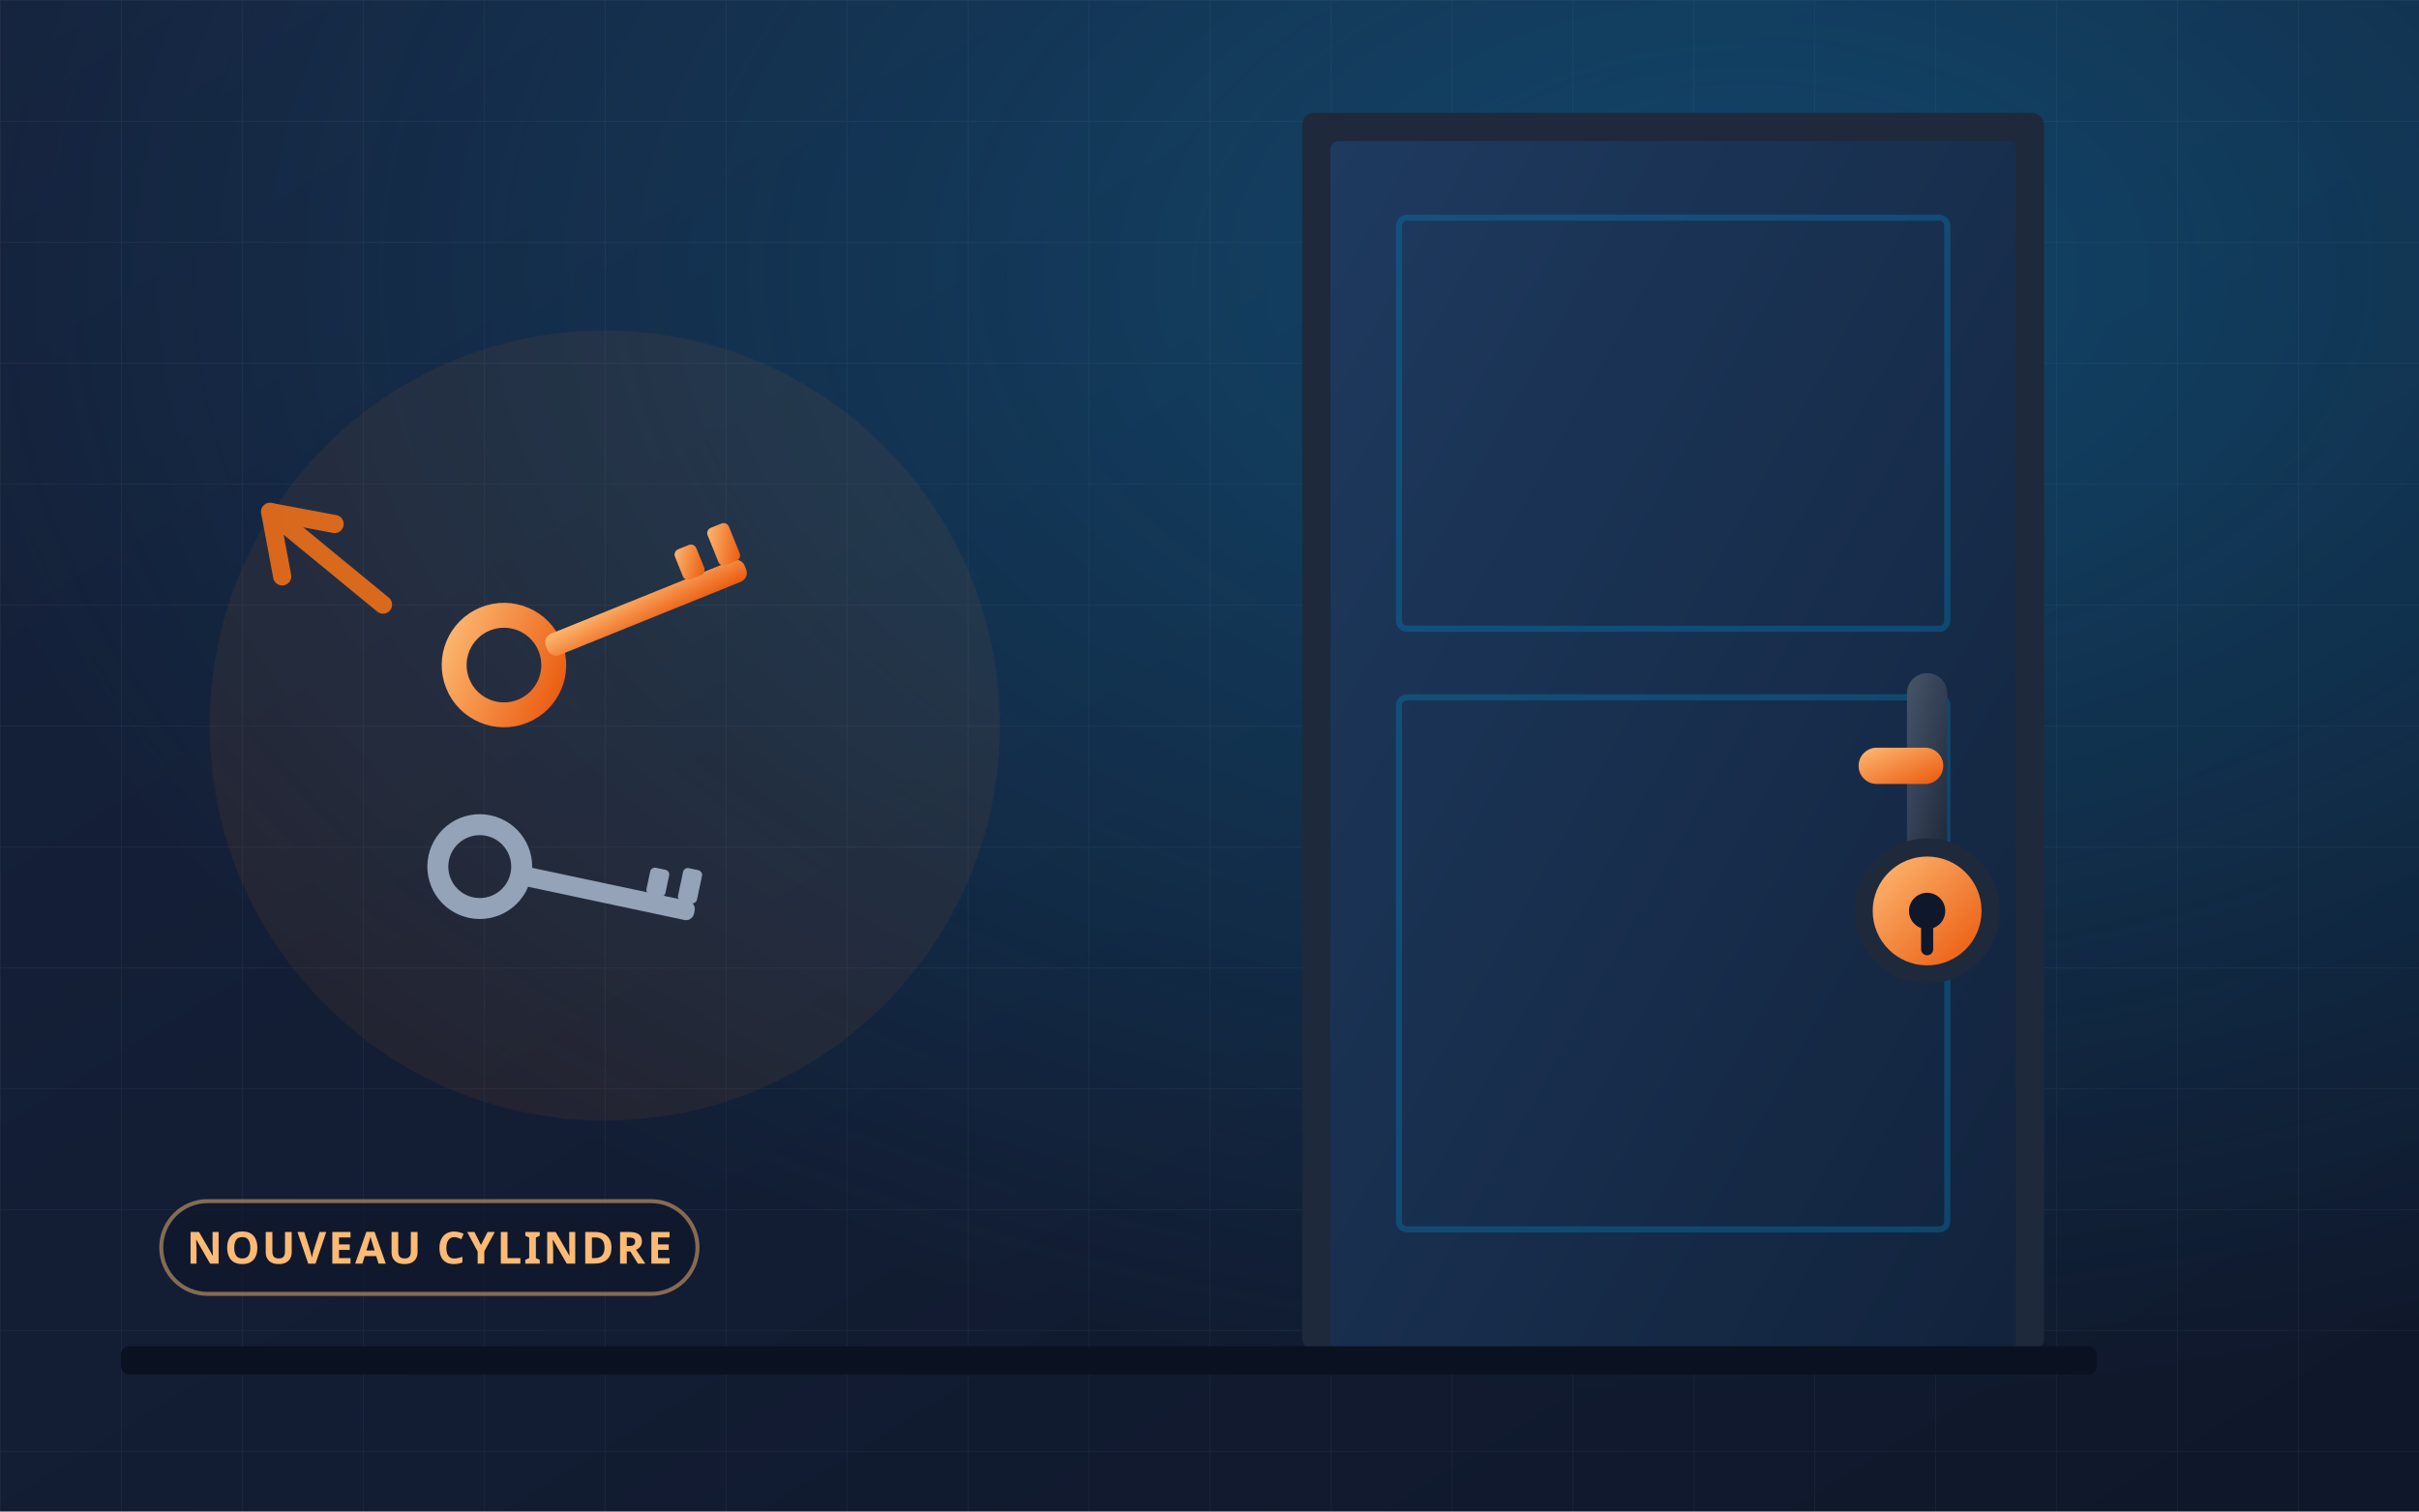
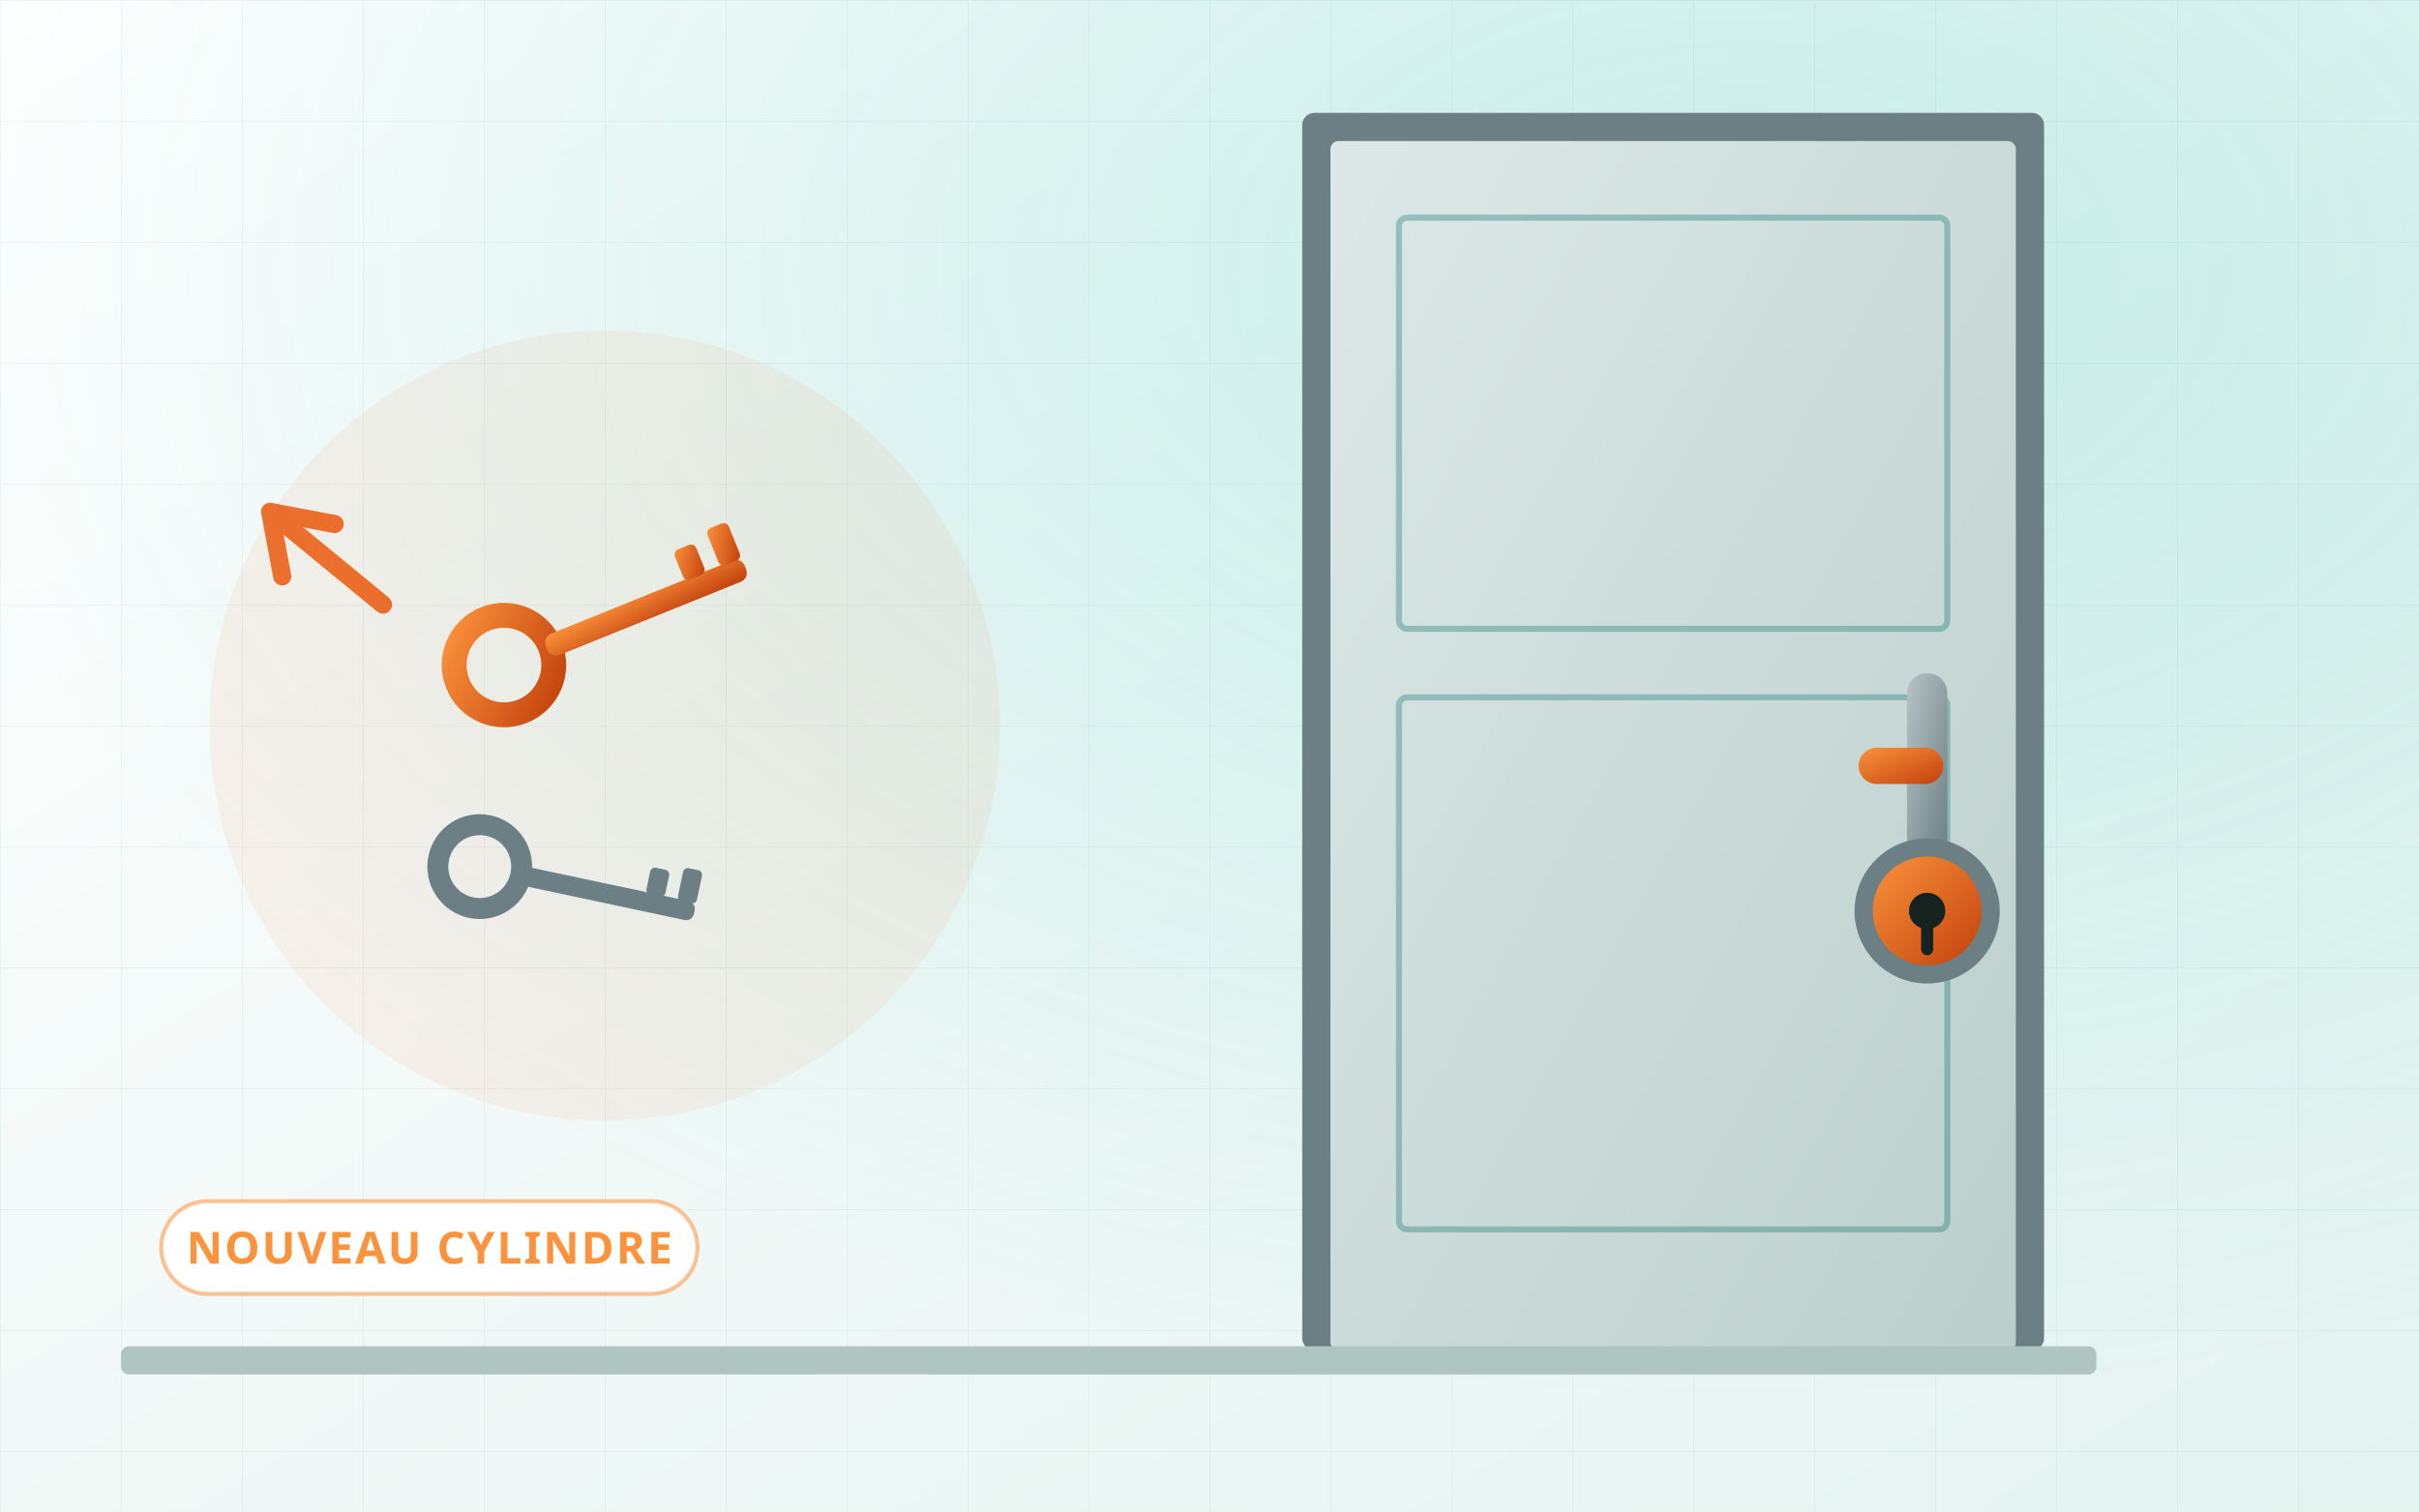
<svg xmlns="http://www.w3.org/2000/svg" viewBox="0 0 1200 750" width="1200" height="750" role="img" aria-label="Trousseau de clés perdu et remplacement du cylindre de la porte">
  <defs>
    <linearGradient id="fond" x1="0" y1="0" x2="1" y2="1">
-       <stop offset="0" stop-color="#16233D" />
-       <stop offset="1" stop-color="#0F172A" />
+       <stop offset="0" stop-color="#FFFFFF" />
+       <stop offset="1" stop-color="#E4F3F0" />
    </linearGradient>
    <radialGradient id="halo" cx="0.72" cy="0.18" r="0.75">
-       <stop offset="0" stop-color="#0EA5E9" stop-opacity="0.30" />
-       <stop offset="1" stop-color="#0EA5E9" stop-opacity="0" />
+       <stop offset="0" stop-color="#14B8A6" stop-opacity="0.20" />
+       <stop offset="1" stop-color="#14B8A6" stop-opacity="0" />
    </radialGradient>
    <linearGradient id="acier" x1="0" y1="0" x2="1" y2="1">
-       <stop offset="0" stop-color="#475569" />
-       <stop offset="1" stop-color="#1E293B" />
+       <stop offset="0" stop-color="#B7C4C6" />
+       <stop offset="1" stop-color="#6B7F84" />
    </linearGradient>
    <linearGradient id="cuivre" x1="0" y1="0" x2="1" y2="1">
-       <stop offset="0" stop-color="#FDBA74" />
-       <stop offset="1" stop-color="#EA580C" />
+       <stop offset="0" stop-color="#FB923C" />
+       <stop offset="1" stop-color="#C2410C" />
    </linearGradient>
    <linearGradient id="porte" x1="0" y1="0" x2="1" y2="1">
-       <stop offset="0" stop-color="#1E3A5F" />
-       <stop offset="1" stop-color="#12233C" />
+       <stop offset="0" stop-color="#DCE8E7" />
+       <stop offset="1" stop-color="#BCCFCC" />
    </linearGradient>
    <pattern id="grille" width="60" height="60" patternUnits="userSpaceOnUse">
-       <path d="M60 0H0V60" fill="none" stroke="#ffffff" stroke-opacity="0.04" stroke-width="1" />
+       <path d="M60 0H0V60" fill="none" stroke="#0F766E" stroke-opacity="0.06" stroke-width="1" />
    </pattern>
  </defs>
  <rect width="1200" height="750" fill="url(#fond)" />
  <rect width="1200" height="750" fill="url(#grille)" />
  <rect width="1200" height="750" fill="url(#halo)" />
-   <rect x="646" y="56" width="368" height="614" rx="6" fill="#1E293B" />
+   <rect x="646" y="56" width="368" height="614" rx="6" fill="#6B7F84" />
  <g>
    <rect x="660" y="70" width="340" height="600" rx="4" fill="url(#porte)" />
-     <rect x="694" y="108" width="272" height="204" rx="4" fill="none" stroke="#0284C7" stroke-opacity="0.34" stroke-width="3" />
-     <rect x="694" y="346" width="272" height="264" rx="4" fill="none" stroke="#0284C7" stroke-opacity="0.34" stroke-width="3" />
+     <rect x="694" y="108" width="272" height="204" rx="4" fill="none" stroke="#0F766E" stroke-opacity="0.34" stroke-width="3" />
+     <rect x="694" y="346" width="272" height="264" rx="4" fill="none" stroke="#0F766E" stroke-opacity="0.34" stroke-width="3" />
  </g>
  <rect x="946" y="334" width="20" height="92" rx="10" fill="url(#acier)" />
  <rect x="922" y="371" width="42" height="18" rx="9" fill="url(#cuivre)" />
-   <circle cx="956" cy="452" r="36" fill="#1E293B" />
+   <circle cx="956" cy="452" r="36" fill="#6B7F84" />
  <circle cx="956" cy="452" r="27" fill="url(#cuivre)" />
-   <circle cx="956" cy="452" r="9" fill="#0F172A" />
-   <rect x="953" y="452" width="6" height="22" rx="3" fill="#0F172A" />
-   <circle cx="300" cy="360" r="196" fill="#F97316" opacity="0.07" />
+   <circle cx="956" cy="452" r="9" fill="#14231F" />
+   <rect x="953" y="452" width="6" height="22" rx="3" fill="#14231F" />
+   <circle cx="300" cy="360" r="196" fill="#EA580C" opacity="0.07" />
  <g transform="translate(250 330) rotate(-22) scale(0.95)">
    <circle cx="0" cy="0" r="26" fill="none" stroke="url(#cuivre)" stroke-width="13" />
    <rect x="24" y="-6" width="112" height="12" rx="5" fill="url(#cuivre)" />
    <rect x="104" y="-22" width="12" height="17" rx="3" fill="url(#cuivre)" />
    <rect x="124" y="-26" width="12" height="21" rx="3" fill="url(#cuivre)" />
  </g>
  <g transform="translate(238 430) rotate(12) scale(0.8)">
-     <circle cx="0" cy="0" r="26" fill="none" stroke="#94A3B8" stroke-width="13" />
-     <rect x="24" y="-6" width="112" height="12" rx="5" fill="#94A3B8" />
-     <rect x="104" y="-22" width="12" height="17" rx="3" fill="#94A3B8" />
-     <rect x="124" y="-26" width="12" height="21" rx="3" fill="#94A3B8" />
+     <circle cx="0" cy="0" r="26" fill="none" stroke="#6B7F84" stroke-width="13" />
+     <rect x="24" y="-6" width="112" height="12" rx="5" fill="#6B7F84" />
+     <rect x="104" y="-22" width="12" height="17" rx="3" fill="#6B7F84" />
+     <rect x="124" y="-26" width="12" height="21" rx="3" fill="#6B7F84" />
  </g>
-   <g transform="translate(190 300)" fill="none" stroke="#F97316" stroke-width="9" stroke-linecap="round" opacity="0.85">
+   <g transform="translate(190 300)" fill="none" stroke="#EA580C" stroke-width="9" stroke-linecap="round" opacity="0.85">
    <path d="M0 0 l-56 -46" />
    <path d="M-56 -46 l6 32 M-56 -46 l32 6" />
  </g>
  <g transform="translate(80 596)">
-     <rect x="0" y="0" width="266" height="46" rx="23" fill="#0F172A" fill-opacity="0.72" stroke="#FDBA74" stroke-opacity="0.5" stroke-width="2" />
-     <text x="133" y="31" text-anchor="middle" fill="#FDBA74" font-family="system-ui,sans-serif" font-size="22" font-weight="700" letter-spacing="1">NOUVEAU CYLINDRE</text>
+     <rect x="0" y="0" width="266" height="46" rx="23" fill="#FFFFFF" fill-opacity="0.92" stroke="#FB923C" stroke-opacity="0.55" stroke-width="2" />
+     <text x="133" y="31" text-anchor="middle" fill="#FB923C" font-family="system-ui,sans-serif" font-size="22" font-weight="700" letter-spacing="1">NOUVEAU CYLINDRE</text>
  </g>
-   <rect x="60" y="668" width="980" height="14" rx="4" fill="#0A1120" />
+   <rect x="60" y="668" width="980" height="14" rx="4" fill="#AEC5C1" />
</svg>
